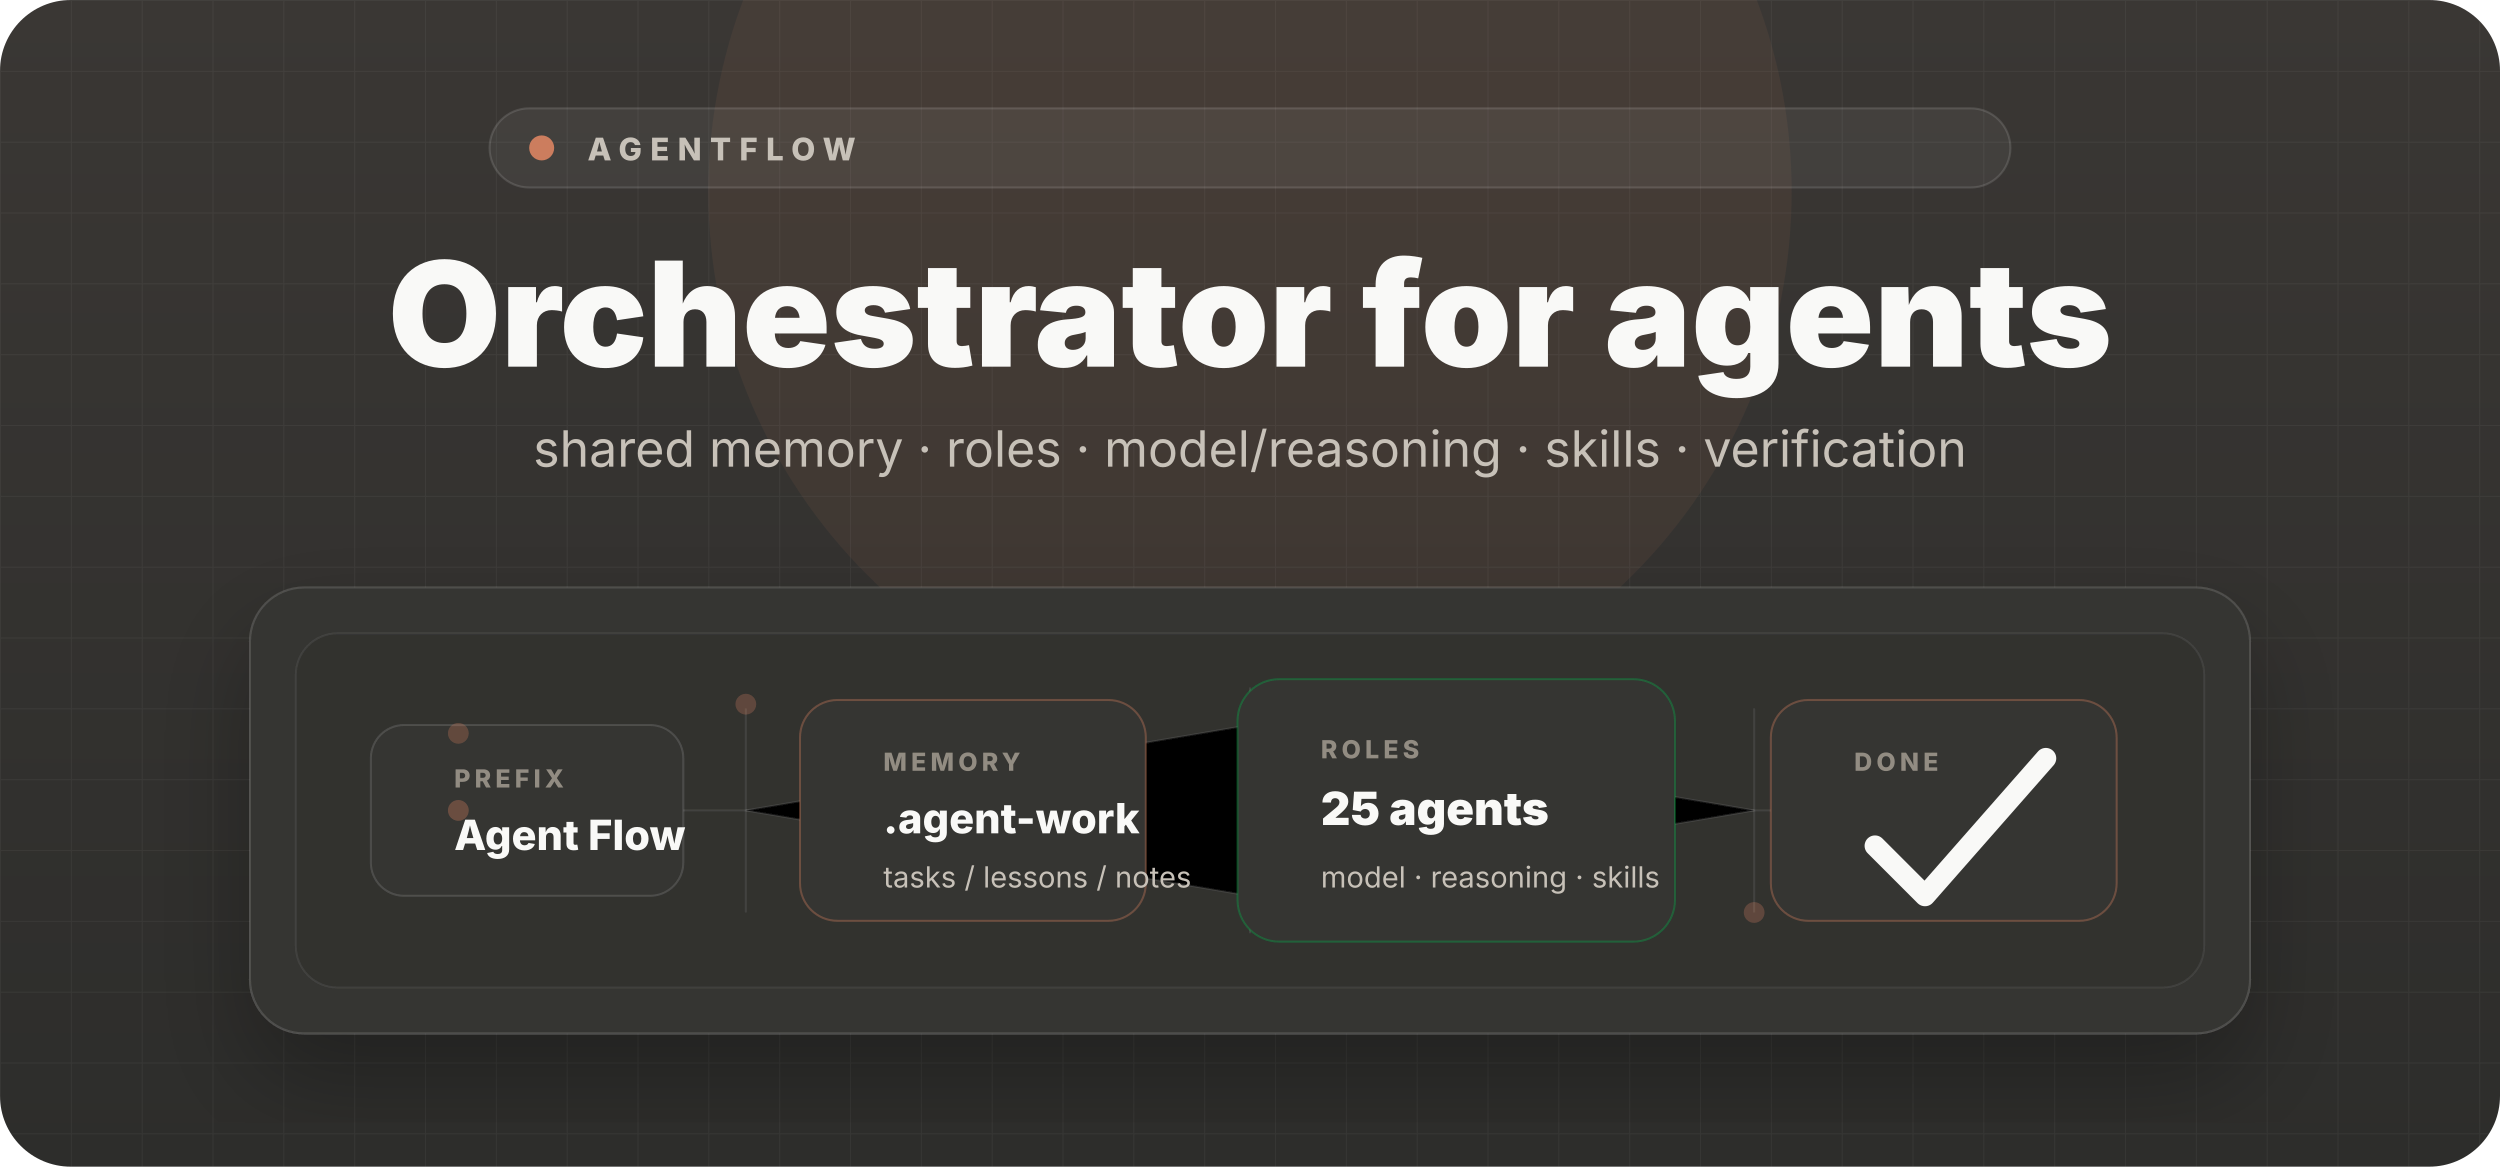
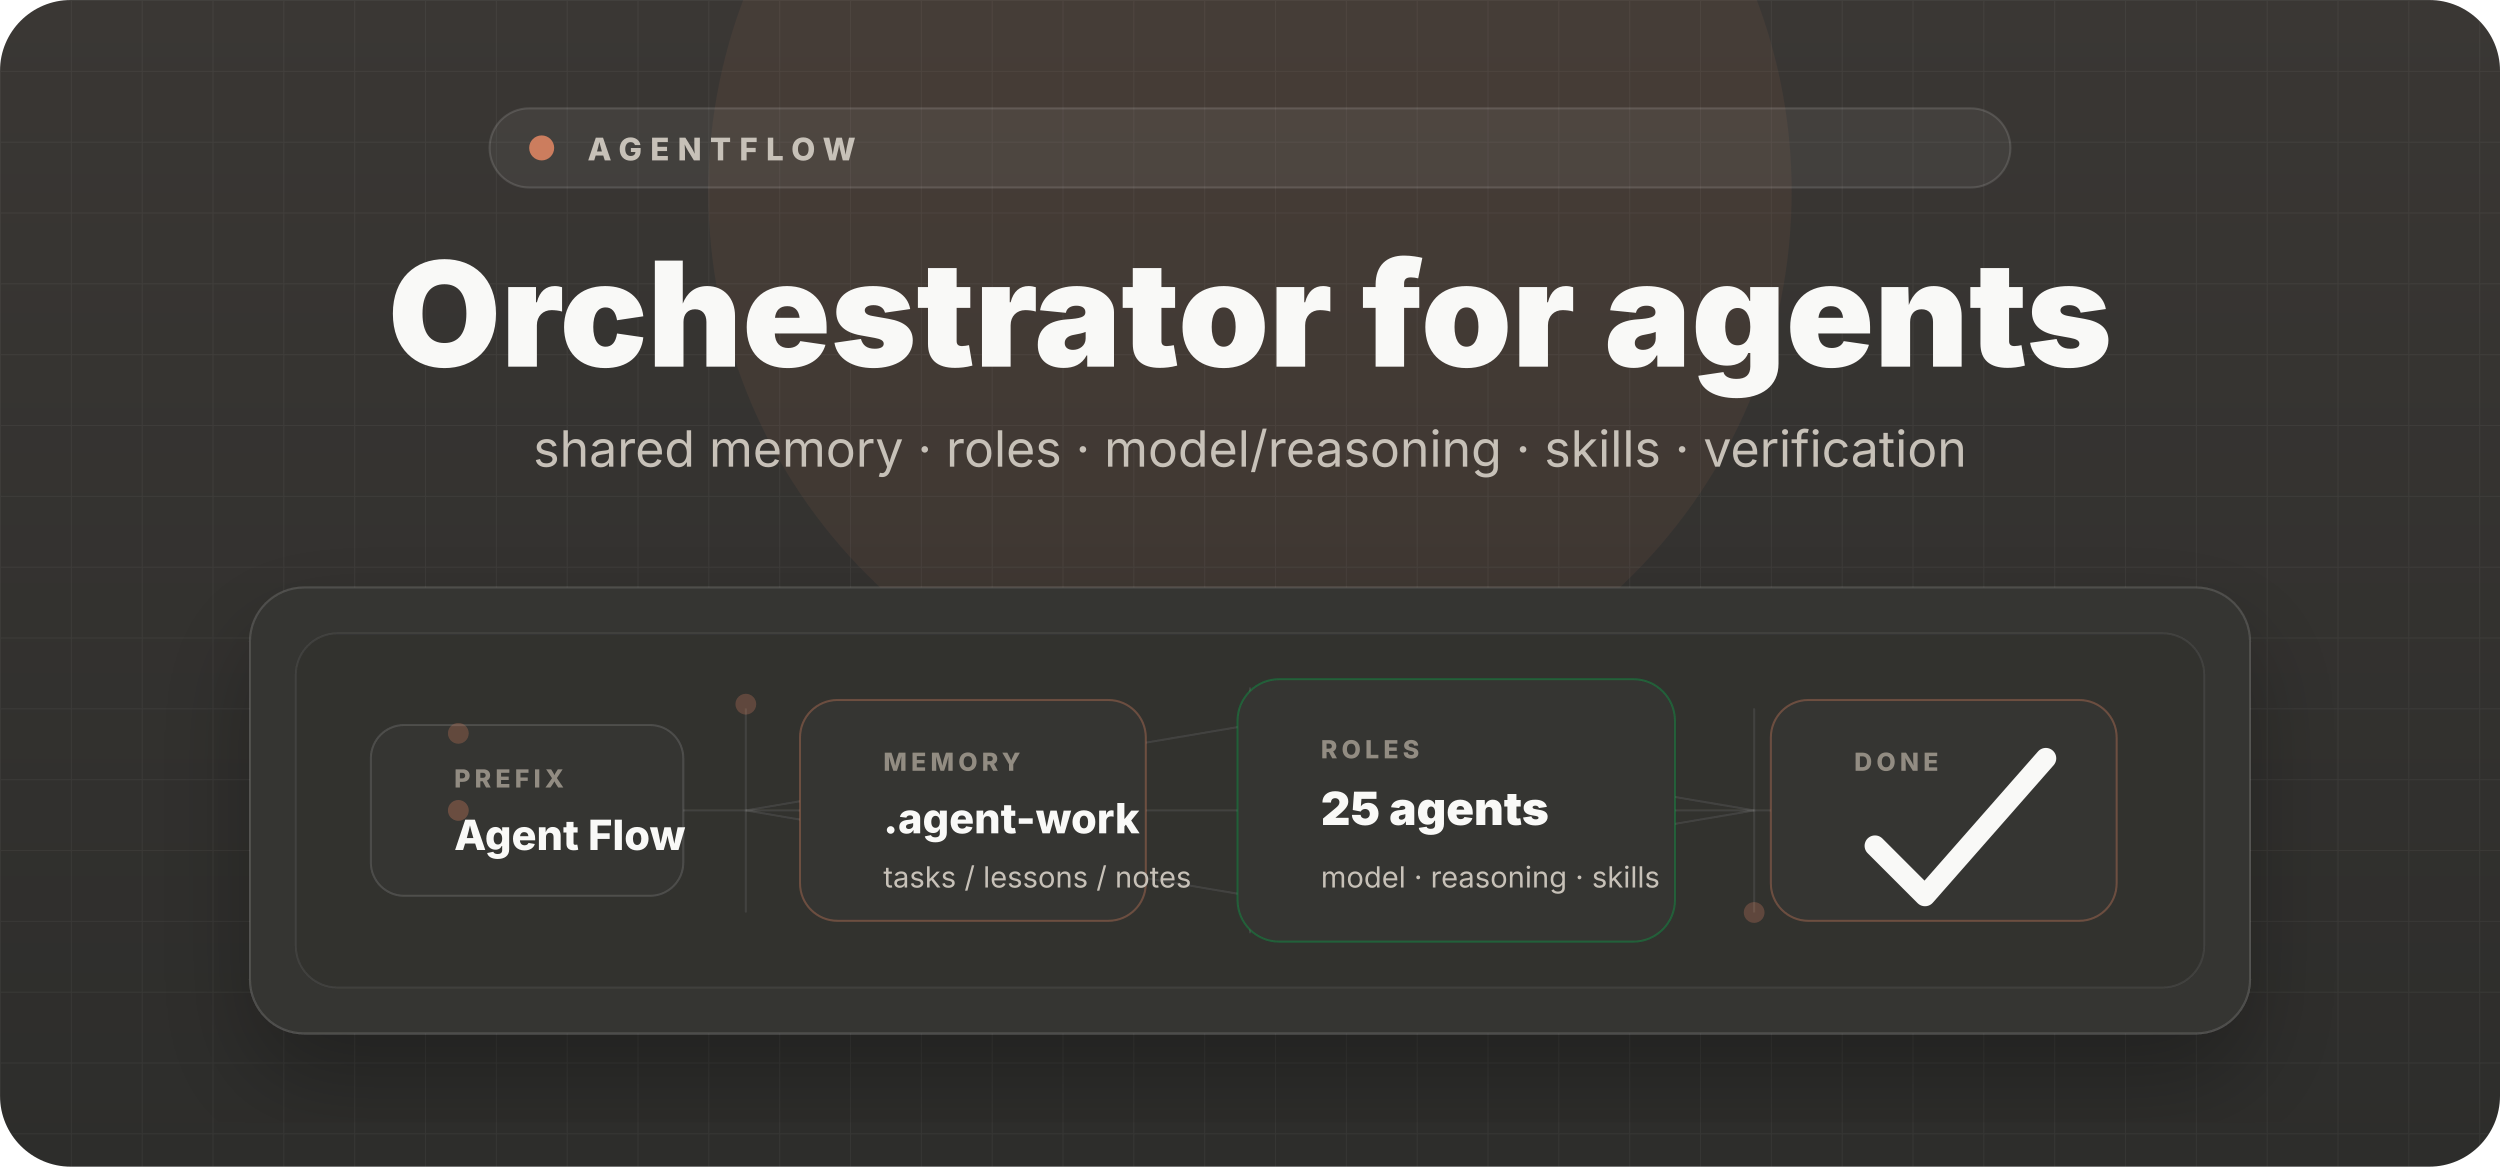
<svg xmlns="http://www.w3.org/2000/svg" viewBox="0 0 1200 560" role="img" aria-label="AgentFlow hero">
  <defs>
    <linearGradient id="bg" x1="0" y1="0" x2="0" y2="1">
      <stop offset="0" stop-color="#3a3734" />
      <stop offset="1" stop-color="#2d2d2b" />
    </linearGradient>
    <pattern id="grid" width="34" height="34" patternUnits="userSpaceOnUse">
      <path d="M34 0H0V34" fill="none" stroke="#f9f9f7" stroke-opacity=".045" stroke-width="1" />
    </pattern>
    <filter id="shadow" x="-20%" y="-20%" width="140%" height="140%">
      <feDropShadow dx="0" dy="22" stdDeviation="24" flood-color="#000" flood-opacity=".28" />
    </filter>
    <style>
      .t{font-family:-apple-system,BlinkMacSystemFont,Segoe UI,sans-serif;fill:#f9f9f7}
      .m{font-family:-apple-system,BlinkMacSystemFont,Segoe UI,sans-serif;fill:#c7c1b8}
      .f{font-family:-apple-system,BlinkMacSystemFont,Segoe UI,sans-serif;fill:#928c82}
    </style>
  </defs>
  <rect width="1200" height="560" rx="34" fill="url(#bg)" />
  <rect width="1200" height="560" rx="34" fill="url(#grid)" />
  <circle cx="600" cy="92" r="260" fill="#cc7d5e" opacity=".08" />
  <rect x="235" y="52" width="730" height="38" rx="19" fill="#f9f9f7" fill-opacity=".055" stroke="#f9f9f7" stroke-opacity=".13" />
  <circle cx="260" cy="71" r="6" fill="#cc7d5e" />
  <text x="282" y="77" class="m" font-size="15" font-weight="800" letter-spacing="4">AGENTFLOW</text>
  <text x="600" y="176" text-anchor="middle" class="t" font-size="70" font-weight="900">Orchestrator for agents</text>
  <text x="600" y="224" text-anchor="middle" class="m" font-size="24">shared memory · roles · model/reasoning · skills · verification</text>
  <g transform="translate(120 282)" filter="url(#shadow)">
    <rect width="960" height="214" rx="26" fill="#343431" stroke="#f9f9f7" stroke-opacity=".14" />
    <rect x="22" y="22" width="916" height="170" rx="20" fill="#2d2d2b" fill-opacity=".62" stroke="#f9f9f7" stroke-opacity=".08" />
-     <g stroke="#f9f9f7" stroke-opacity=".1">
+     <g stroke="#f9f9f7" stroke-opacity=".1" fill="none">
      <path d="M90 107H870" />
      <path d="M238 58V156" />
      <path d="M480 48V166" />
      <path d="M722 58V156" />
      <path d="M238 107L480 66L722 107L480 148Z" />
    </g>
    <g>
      <rect x="58" y="66" width="150" height="82" rx="16" fill="#343431" stroke="#f9f9f7" stroke-opacity=".14" />
      <rect x="264" y="54" width="166" height="106" rx="18" fill="#343431" stroke="#cc7d5e" stroke-opacity=".38" />
      <rect x="474" y="44" width="210" height="126" rx="20" fill="#343431" stroke="#00c853" stroke-opacity=".3" />
      <rect x="730" y="54" width="166" height="106" rx="18" fill="#343431" stroke="#cc7d5e" stroke-opacity=".38" />
    </g>
    <text x="98" y="96" class="f" font-size="12" font-weight="800" letter-spacing="2">PREFIX</text>
    <text x="98" y="126" class="t" font-size="20" font-weight="800">Agent Flow</text>
    <text x="304" y="88" class="f" font-size="12" font-weight="800" letter-spacing="2">MEMORY</text>
    <text x="304" y="118" class="t" font-size="20" font-weight="800">.agent-work</text>
    <text x="304" y="144" class="m" font-size="14">tasks / lessons / notes</text>
    <text x="514" y="82" class="f" font-size="12" font-weight="800" letter-spacing="2">ROLES</text>
    <text x="514" y="114" class="t" font-size="22" font-weight="850">25 agents</text>
    <text x="514" y="144" class="m" font-size="14">model · reasoning · skills</text>
    <text x="770" y="88" class="f" font-size="12" font-weight="800" letter-spacing="2">DONE</text>
    <path d="M780 124l24 24l58-66" fill="none" stroke="#f9f9f7" stroke-width="10" stroke-linecap="round" stroke-linejoin="round" />
    <circle cx="100" cy="107" r="5" fill="#cc7d5e" opacity=".36">
      <animate attributeName="cx" values="100;865" dur="7s" repeatCount="indefinite" />
      <animate attributeName="opacity" values="0;.36;.36;0" dur="7s" repeatCount="indefinite" />
    </circle>
    <circle cx="100" cy="70" r="5" fill="#cc7d5e" opacity=".3">
      <animate attributeName="cx" values="100;865" dur="8.5s" begin="-2s" repeatCount="indefinite" />
      <animate attributeName="opacity" values="0;.3;.3;0" dur="8.5s" begin="-2s" repeatCount="indefinite" />
    </circle>
    <circle cx="238" cy="56" r="5" fill="#cc7d5e" opacity=".3">
      <animate attributeName="cy" values="56;156" dur="6.2s" begin="-1s" repeatCount="indefinite" />
      <animate attributeName="opacity" values="0;.3;.3;0" dur="6.2s" begin="-1s" repeatCount="indefinite" />
    </circle>
    <circle cx="722" cy="156" r="5" fill="#cc7d5e" opacity=".3">
      <animate attributeName="cy" values="156;56" dur="6.8s" begin="-3.4s" repeatCount="indefinite" />
      <animate attributeName="opacity" values="0;.3;.3;0" dur="6.8s" begin="-3.4s" repeatCount="indefinite" />
    </circle>
  </g>
</svg>
